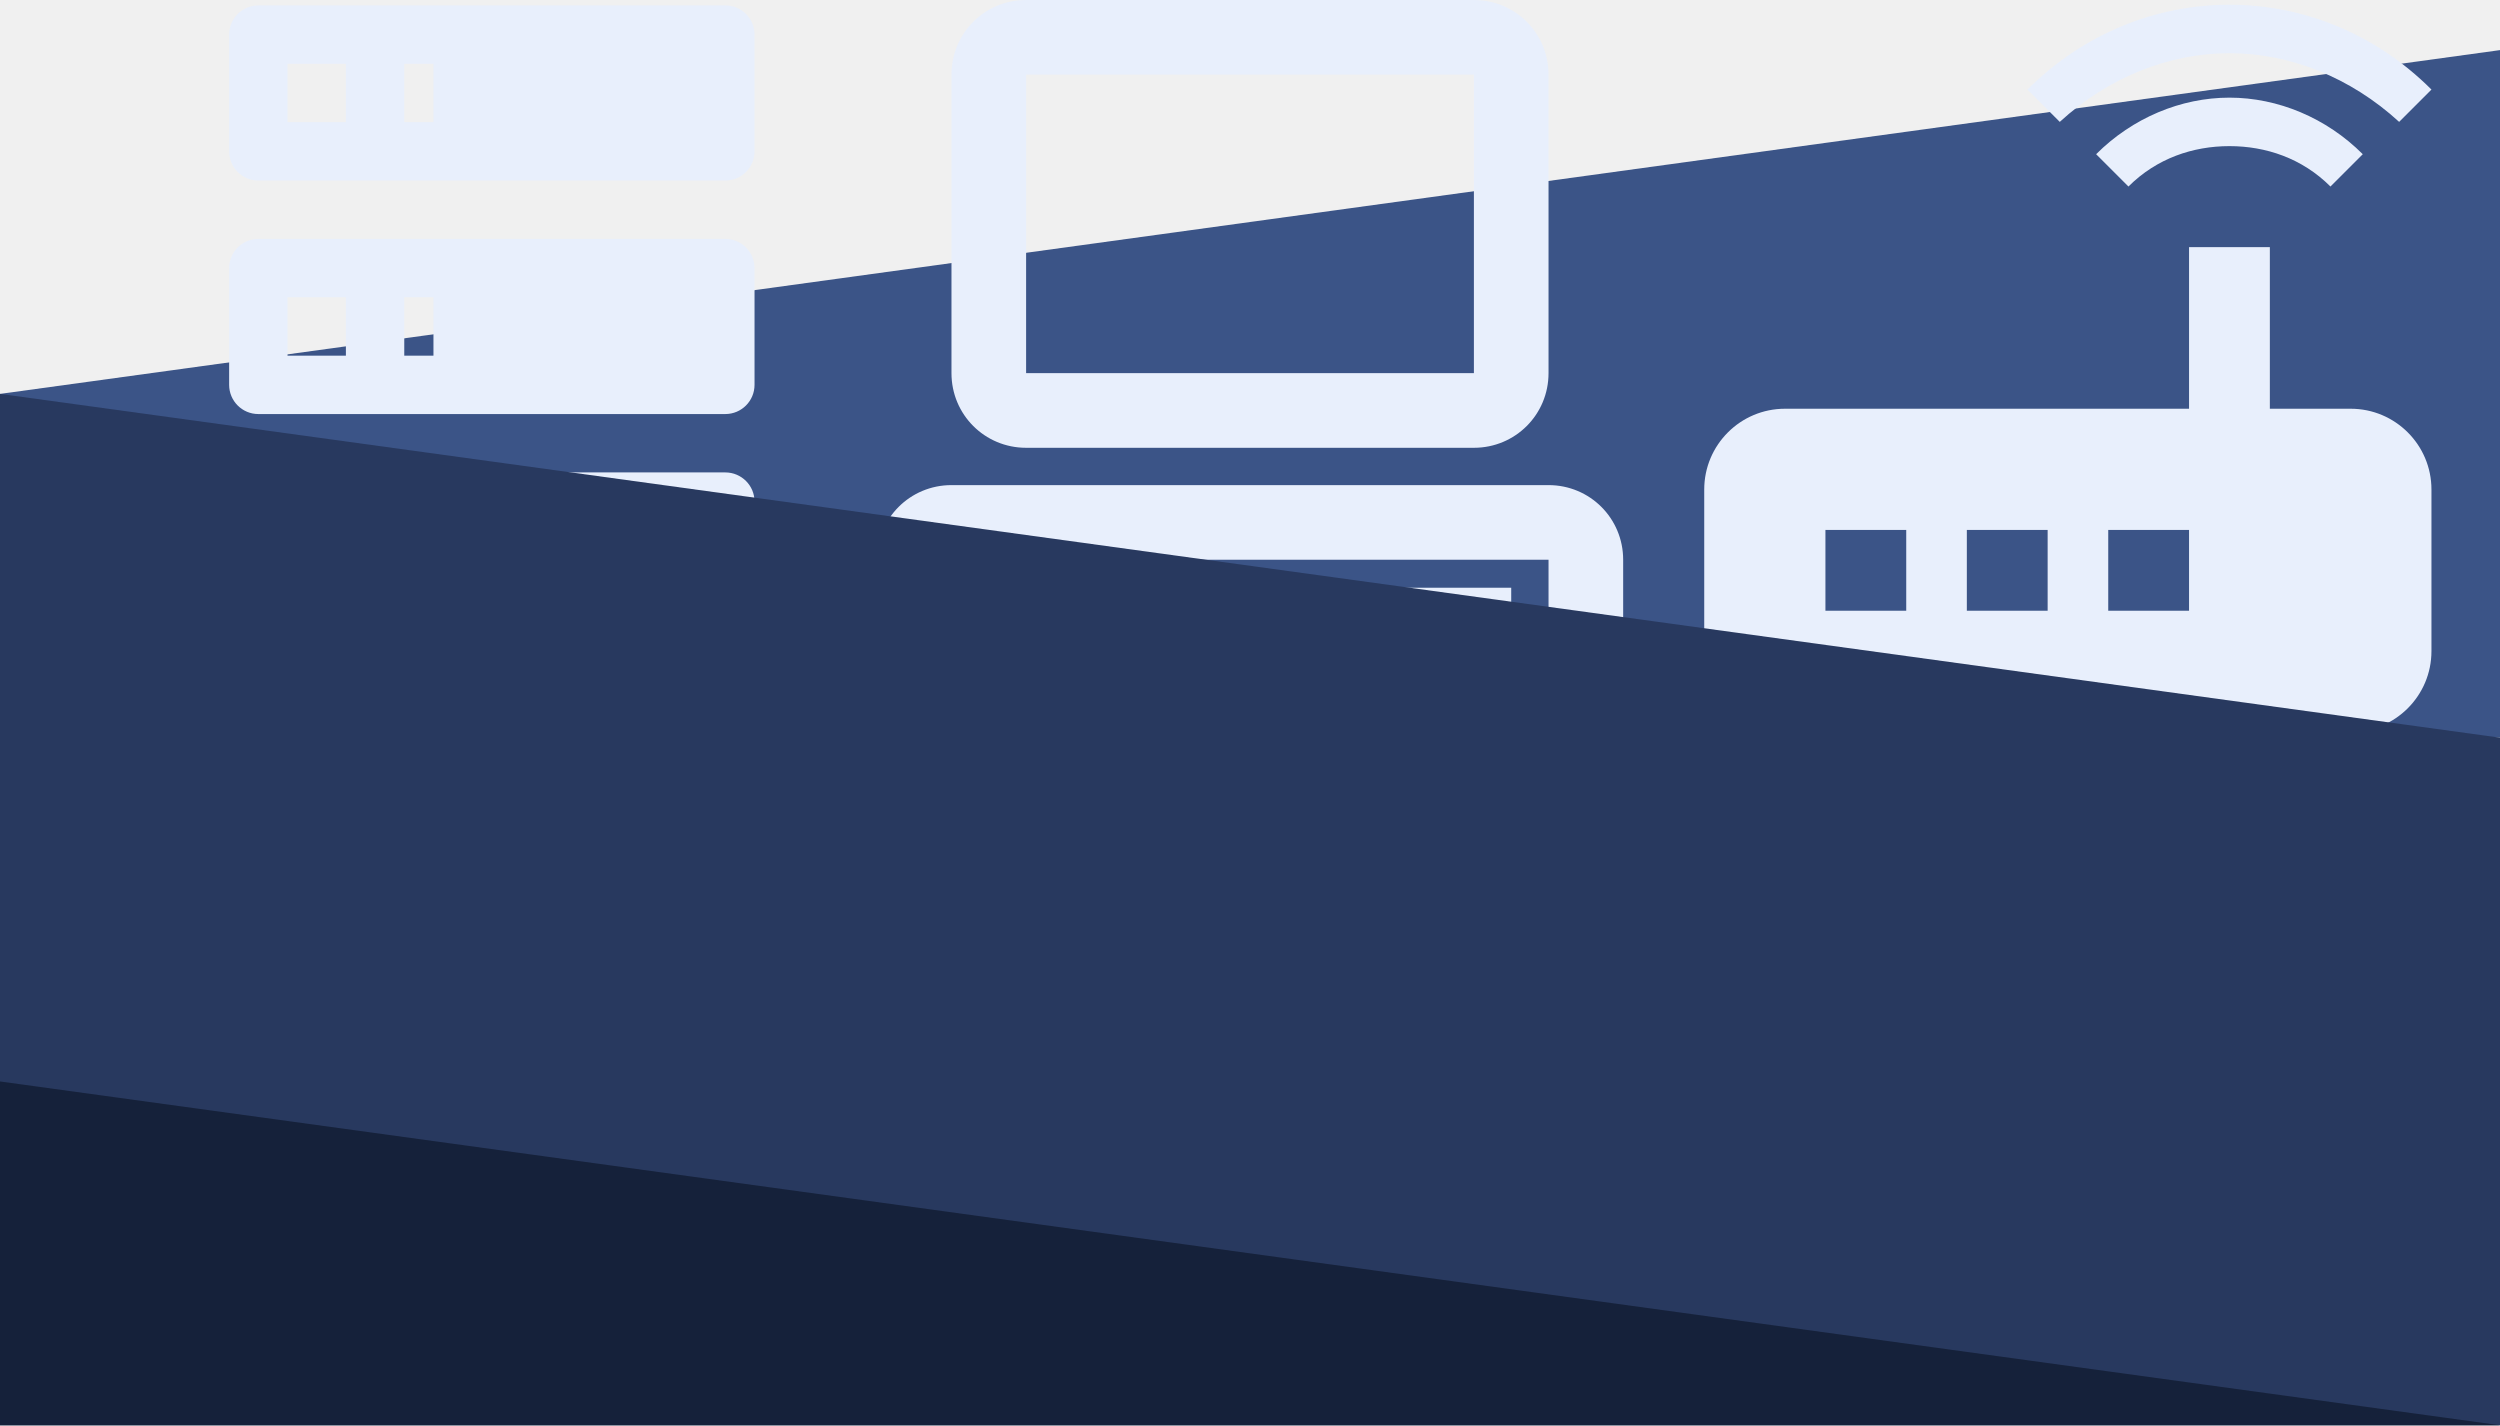
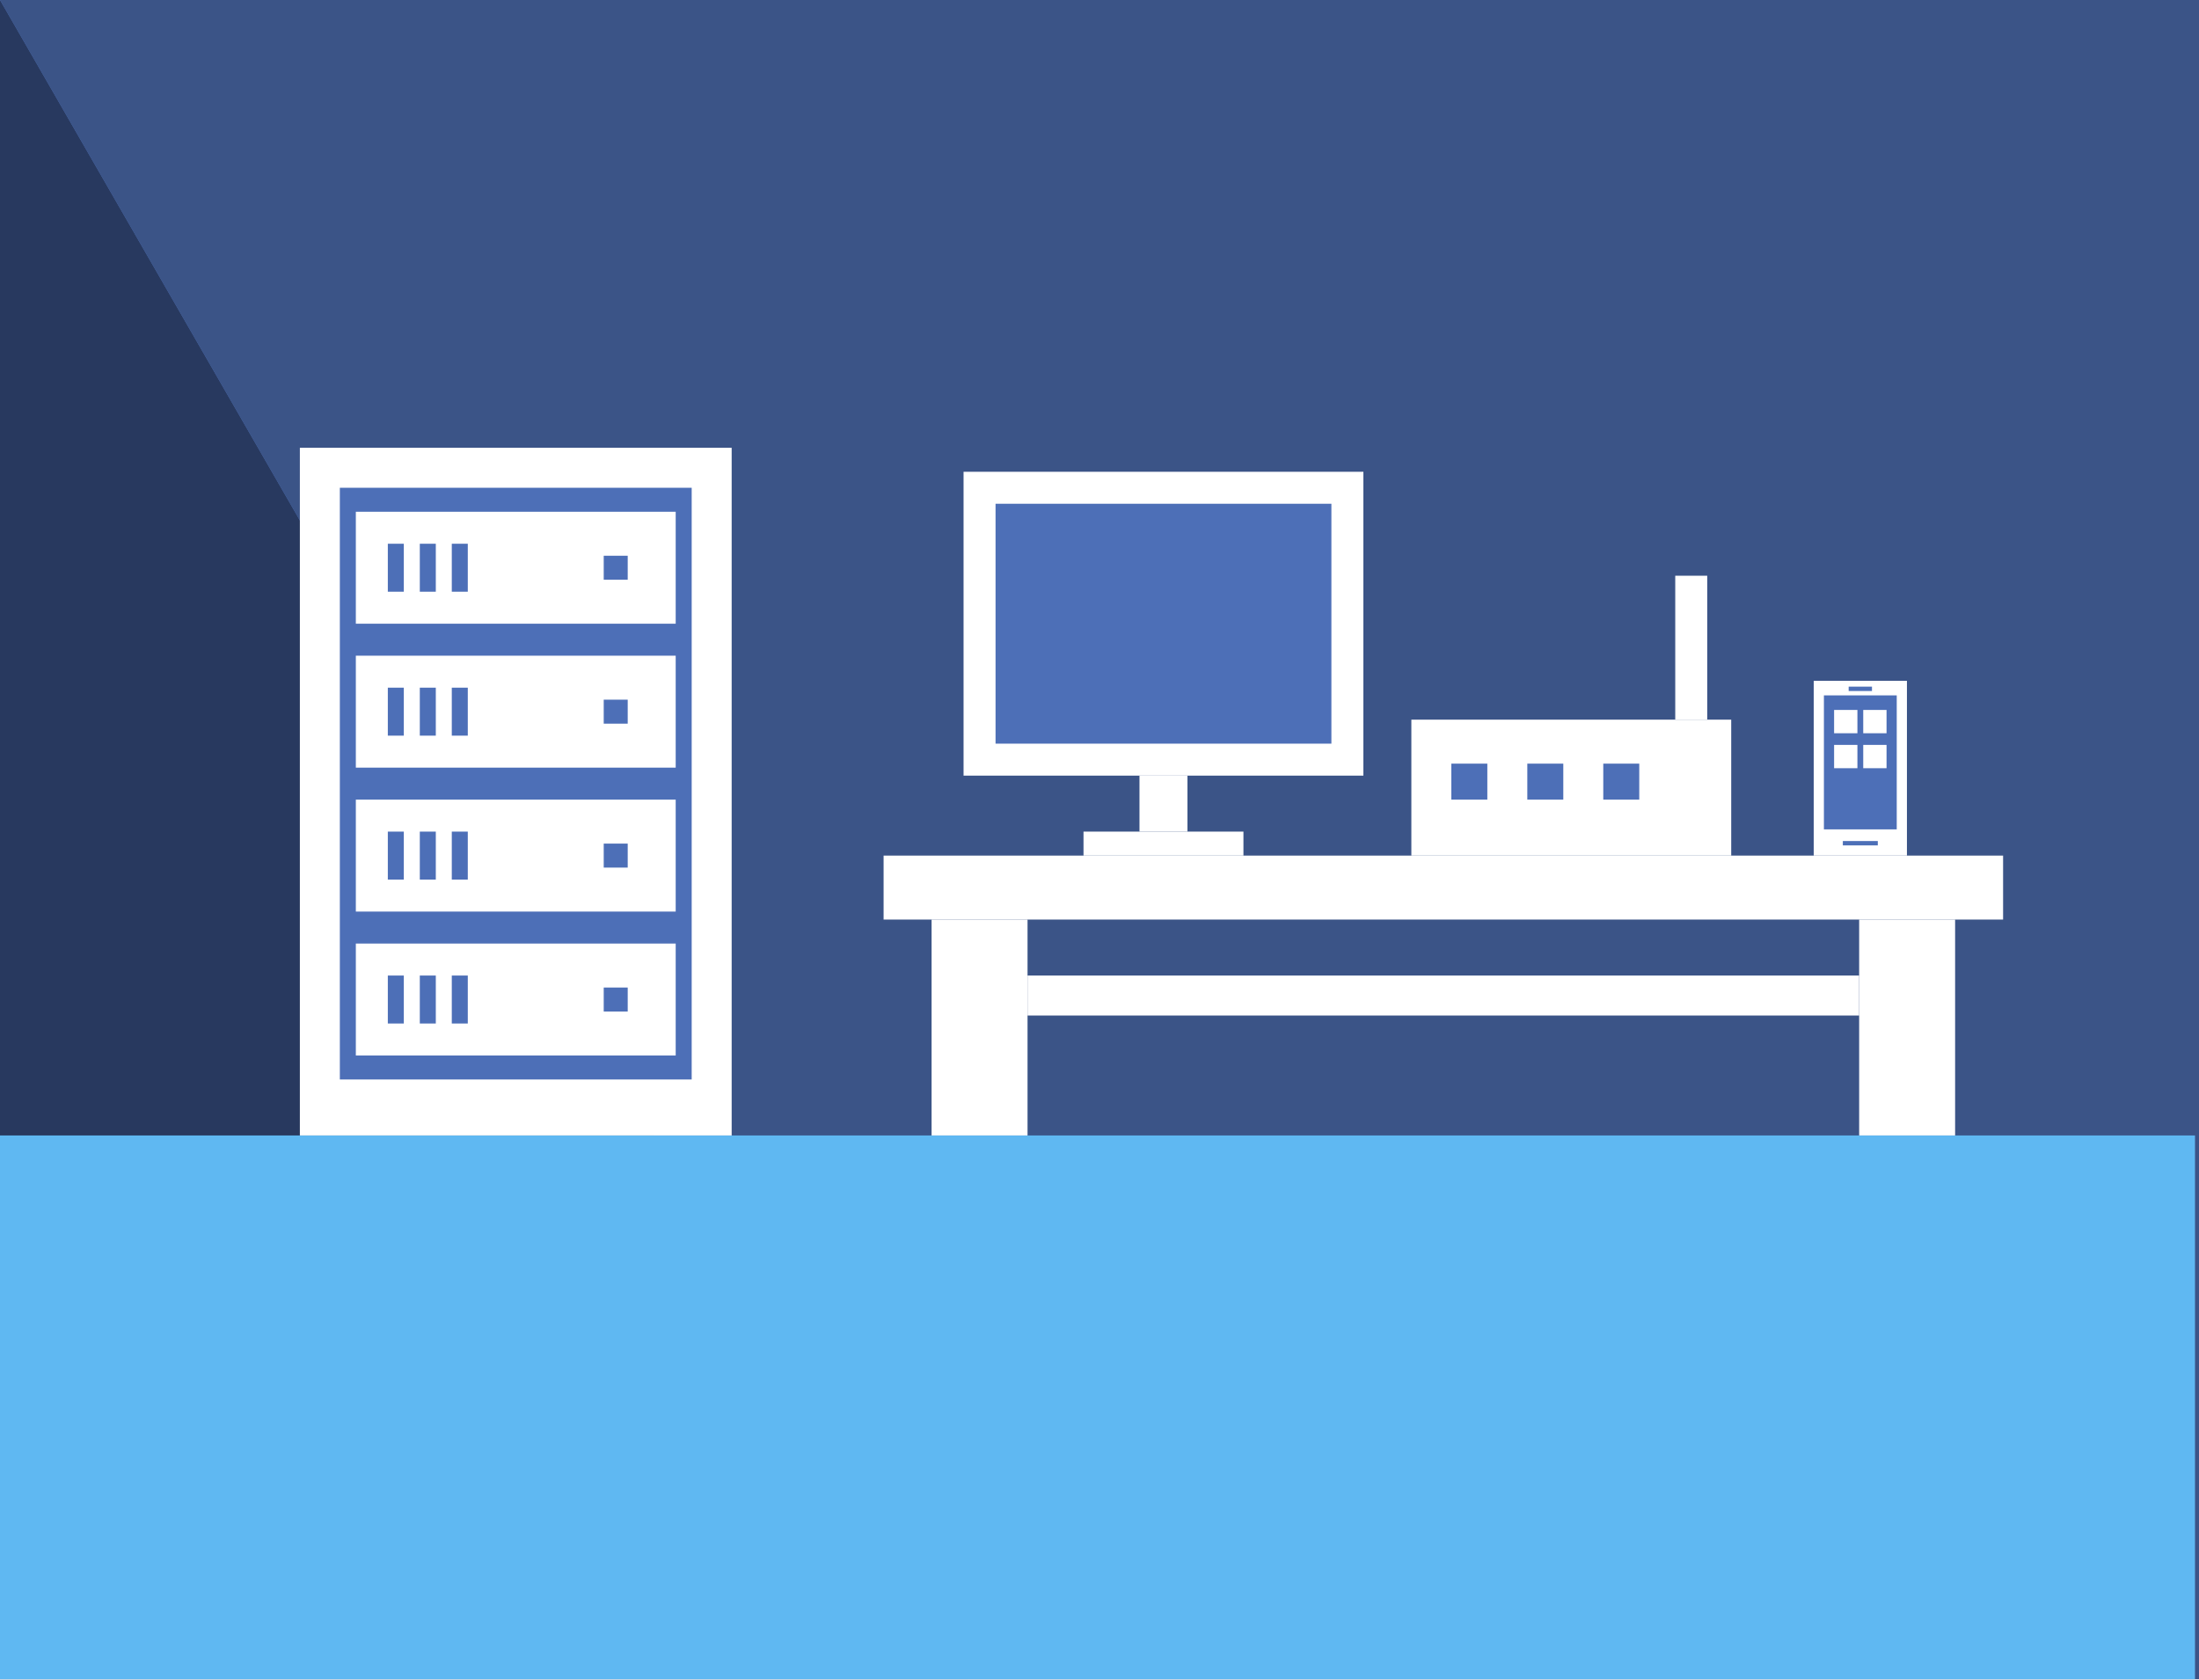
- <svg xmlns="http://www.w3.org/2000/svg" width="493.356" height="281.262" viewBox="0 0 493.356 281.262" version="1.1" id="svg1">
-   <defs id="defs1" />
-   <g id="layer1" transform="translate(-1113.995,-460.7797)">
-     <path id="rect1-3-6-5" style="fill:#3b5487;stroke-width:0.829;fill-opacity:1" d="M 1607.351 470.668 L 1113.995 538.512 L 1113.995 606.356 L 1607.351 606.356 L 1607.351 538.512 L 1607.351 470.668 z " />
-     <path fill="currentColor" d="m 1587.447,484.833 6.378,-6.378 c -11.162,-11.162 -25.513,-16.743 -39.864,-16.743 -14.351,0 -28.702,5.581 -39.864,16.743 l 6.378,6.378 c 9.567,-8.77 21.527,-13.554 33.486,-13.554 11.959,0 23.919,4.784 33.486,13.554 m -7.176,6.378 c -7.176,-7.176 -16.743,-11.162 -26.31,-11.162 -9.568,0 -19.135,3.986 -26.311,11.162 l 6.378,6.378 c 5.581,-5.581 12.757,-7.973 19.932,-7.973 7.176,0 14.351,2.392 19.932,7.973 z m -2.392,50.229 h -15.946 v -31.891 h -15.946 v 31.891 h -79.729 a 15.946,15.946 0 0 0 -15.946,15.946 v 31.891 a 15.946,15.946 0 0 0 15.946,15.946 h 111.62 a 15.946,15.946 0 0 0 15.946,-15.946 v -31.891 a 15.946,15.946 0 0 0 -15.946,-15.946 m -87.702,39.864 h -15.946 v -15.946 h 15.946 z m 27.905,0 h -15.946 v -15.946 h 15.946 z m 27.905,0 h -15.946 v -15.946 h 15.946 z" id="path1-1" style="fill:#e8effc;fill-opacity:1;stroke-width:7.973" />
-     <path fill="currentColor" d="m 1316.49,460.78 c -8.174,0 -14.728,6.554 -14.728,14.728 v 58.912 c 0,8.174 6.554,14.728 14.728,14.728 h 88.368 c 8.174,0 14.728,-6.554 14.728,-14.728 v -58.912 c 0,-8.174 -6.554,-14.728 -14.728,-14.728 z m 0,14.728 h 88.368 v 58.912 h -88.368 z m -14.728,81.004 c -8.174,0 -14.728,6.554 -14.728,14.728 v 22.092 c 0,8.174 6.554,14.728 14.728,14.728 h 117.824 c 8.174,0 14.728,-6.554 14.728,-14.728 v -22.092 c 0,-8.174 -6.554,-14.728 -14.728,-14.728 z m 29.456,14.728 h 88.368 v 22.092 h -88.368 z m 7.364,5.523 v 11.046 h 29.456 v -11.046 z m 44.184,0 v 11.046 h 29.456 v -11.046 z" id="path1-0" style="fill:#e8effc;fill-opacity:1;stroke-width:7.364" />
-     <path fill="currentColor" d="m 1164.973,461.847 h 92.163 a 5.76,5.76 0 0 1 5.76,5.76 v 23.041 a 5.76,5.76 0 0 1 -5.76,5.76 h -92.163 a 5.76,5.76 0 0 1 -5.76,-5.76 v -23.041 a 5.76,5.76 0 0 1 5.76,-5.76 m 0,46.081 h 92.163 a 5.76,5.76 0 0 1 5.76,5.76 v 23.041 a 5.76,5.76 0 0 1 -5.76,5.76 h -92.163 a 5.76,5.76 0 0 1 -5.76,-5.76 v -23.041 a 5.76,5.76 0 0 1 5.76,-5.76 m 0,46.081 h 92.163 a 5.76,5.76 0 0 1 5.76,5.76 v 23.041 a 5.76,5.76 0 0 1 -5.76,5.76 h -92.163 a 5.76,5.76 0 0 1 -5.76,-5.76 v -23.041 a 5.76,5.76 0 0 1 5.76,-5.76 m 28.801,-69.122 h 5.76 V 473.367 h -5.76 z m 0,46.081 h 5.76 v -11.52 h -5.76 z m 0,46.081 h 5.76 v -11.52 h -5.76 z M 1170.733,473.367 v 11.52 h 11.52 V 473.367 Z m 0,46.081 v 11.52 h 11.52 v -11.52 z m 0,46.081 v 11.52 h 11.52 v -11.52 z" id="path1-6" style="fill:#e8effc;fill-opacity:1;stroke-width:5.76" />
-     <path id="rect1-3-6-4" style="fill:#28395f;fill-opacity:1;stroke-width:0.829" d="m 1113.995,538.512 v 67.844 l 7e-4,135.686 h 493.356 l -7e-4,-135.686 z" />
-     <path id="rect1-9-2-4-0-7" style="fill:#15213a;fill-opacity:1;stroke-width:0.829" d="m 1113.996,674.198 v 67.844 0 h 493.357 z" />
+ <svg xmlns="http://www.w3.org/2000/svg" viewBox="0 0 549.999 420" width="549.999" height="420" version="1.1" id="svg76">
+   <defs id="defs76" />
+   <rect width="1648" height="420" fill="#4d6fb7" id="rect1" x="-1099" y="0" />
+   <path id="polygon2" style="fill:#28395f;fill-opacity:1" d="M -1.0895347e-4,0 242,420 h -549.999 l -242,-420 z" />
+   <path id="polygon3" style="fill:#3b5487;fill-opacity:1" d="M 549.999,0 V 420 H 242 L -1.0895347e-4,0 Z" />
+   <rect x="-1099" y="284" width="1648" height="136" fill="#5fb8f2" id="rect3" />
+   <rect x="75" y="112" width="108" height="172" fill="#ffffff" id="rect33" />
+   <rect x="85" y="122" width="88" height="148" fill="#4d6fb7" id="rect34" />
+   <g fill="#ffffff" id="g38" transform="translate(-1001)">
+     <rect x="1090" y="128" width="80" height="28" id="rect35" />
+     <rect x="1090" y="164" width="80" height="28" id="rect36" />
+     <rect x="1090" y="200" width="80" height="28" id="rect37" />
+     <rect x="1090" y="236" width="80" height="28" id="rect38" />
  </g>
+   <g fill="#4d6fb7" id="g54" transform="translate(-1001)">
+     <rect x="1098" y="136" width="4" height="12" id="rect39" />
+     <rect x="1106" y="136" width="4" height="12" id="rect40" />
+     <rect x="1114" y="136" width="4" height="12" id="rect41" />
+     <rect x="1152" y="139" width="6" height="6" id="rect42" />
+     <rect x="1098" y="172" width="4" height="12" id="rect43" />
+     <rect x="1106" y="172" width="4" height="12" id="rect44" />
+     <rect x="1114" y="172" width="4" height="12" id="rect45" />
+     <rect x="1152" y="175" width="6" height="6" id="rect46" />
+     <rect x="1098" y="208" width="4" height="12" id="rect47" />
+     <rect x="1106" y="208" width="4" height="12" id="rect48" />
+     <rect x="1114" y="208" width="4" height="12" id="rect49" />
+     <rect x="1152" y="211" width="6" height="6" id="rect50" />
+     <rect x="1098" y="244" width="4" height="12" id="rect51" />
+     <rect x="1106" y="244" width="4" height="12" id="rect52" />
+     <rect x="1114" y="244" width="4" height="12" id="rect53" />
+     <rect x="1152" y="247" width="6" height="6" id="rect54" />
+   </g>
+   <g id="g3" transform="matrix(0.3642987,0,0,0.3642987,-111.7579,110.5392)">
+     <rect x="1552" y="164" width="64" height="120" fill="#ffffff" id="rect55" />
+     <rect x="1559" y="174" width="50" height="92" fill="#4d6fb7" id="rect56" />
+     <rect x="1576" y="168" width="16" height="3" fill="#4d6fb7" id="rect57" />
+     <rect x="1572" y="274" width="24" height="3" fill="#4d6fb7" id="rect58" />
+     <g fill="#ffffff" id="g62">
+       <rect x="1566" y="184" width="16" height="16" id="rect59" />
+       <rect x="1586" y="184" width="16" height="16" id="rect60" />
+       <rect x="1566" y="208" width="16" height="16" id="rect61" />
+       <rect x="1586" y="208" width="16" height="16" id="rect62" />
+     </g>
+   </g>
+   <g fill="#ffffff" id="g71" transform="translate(-1001)">
+     <rect x="1222" y="214" width="280" height="16" id="rect63" />
+     <rect x="1234" y="230" width="24" height="54" id="rect64" />
+     <rect x="1466" y="230" width="24" height="54" id="rect65" />
+     <rect x="1258" y="244" width="208" height="10" id="rect66" />
+     <rect x="1242" y="118" width="100" height="76" id="rect67" />
+     <rect x="1286" y="194" width="12" height="14" id="rect68" />
+     <rect x="1272" y="208" width="40" height="6" id="rect69" />
+     <rect x="1354" y="180" width="80" height="34" id="rect70" />
+     <rect x="1420" y="144" width="8" height="36" id="rect71" />
+   </g>
+   <rect x="249" y="126" width="84" height="60" fill="#4d6fb7" id="rect72" />
+   <g fill="#4d6fb7" id="g76" transform="translate(-1039)">
+     <rect x="1402" y="191" width="9" height="9" id="rect73" />
+     <rect x="1421" y="191" width="9" height="9" id="rect74" />
+     <rect x="1440" y="191" width="9" height="9" id="rect75" />
+   </g>
+   <rect style="fill:#00ff20;fill-opacity:0;stroke-width:0.536;paint-order:fill markers stroke" id="rect2-0-3" width="549.999" height="420" x="8.9762207e-06" y="0" />
</svg>
